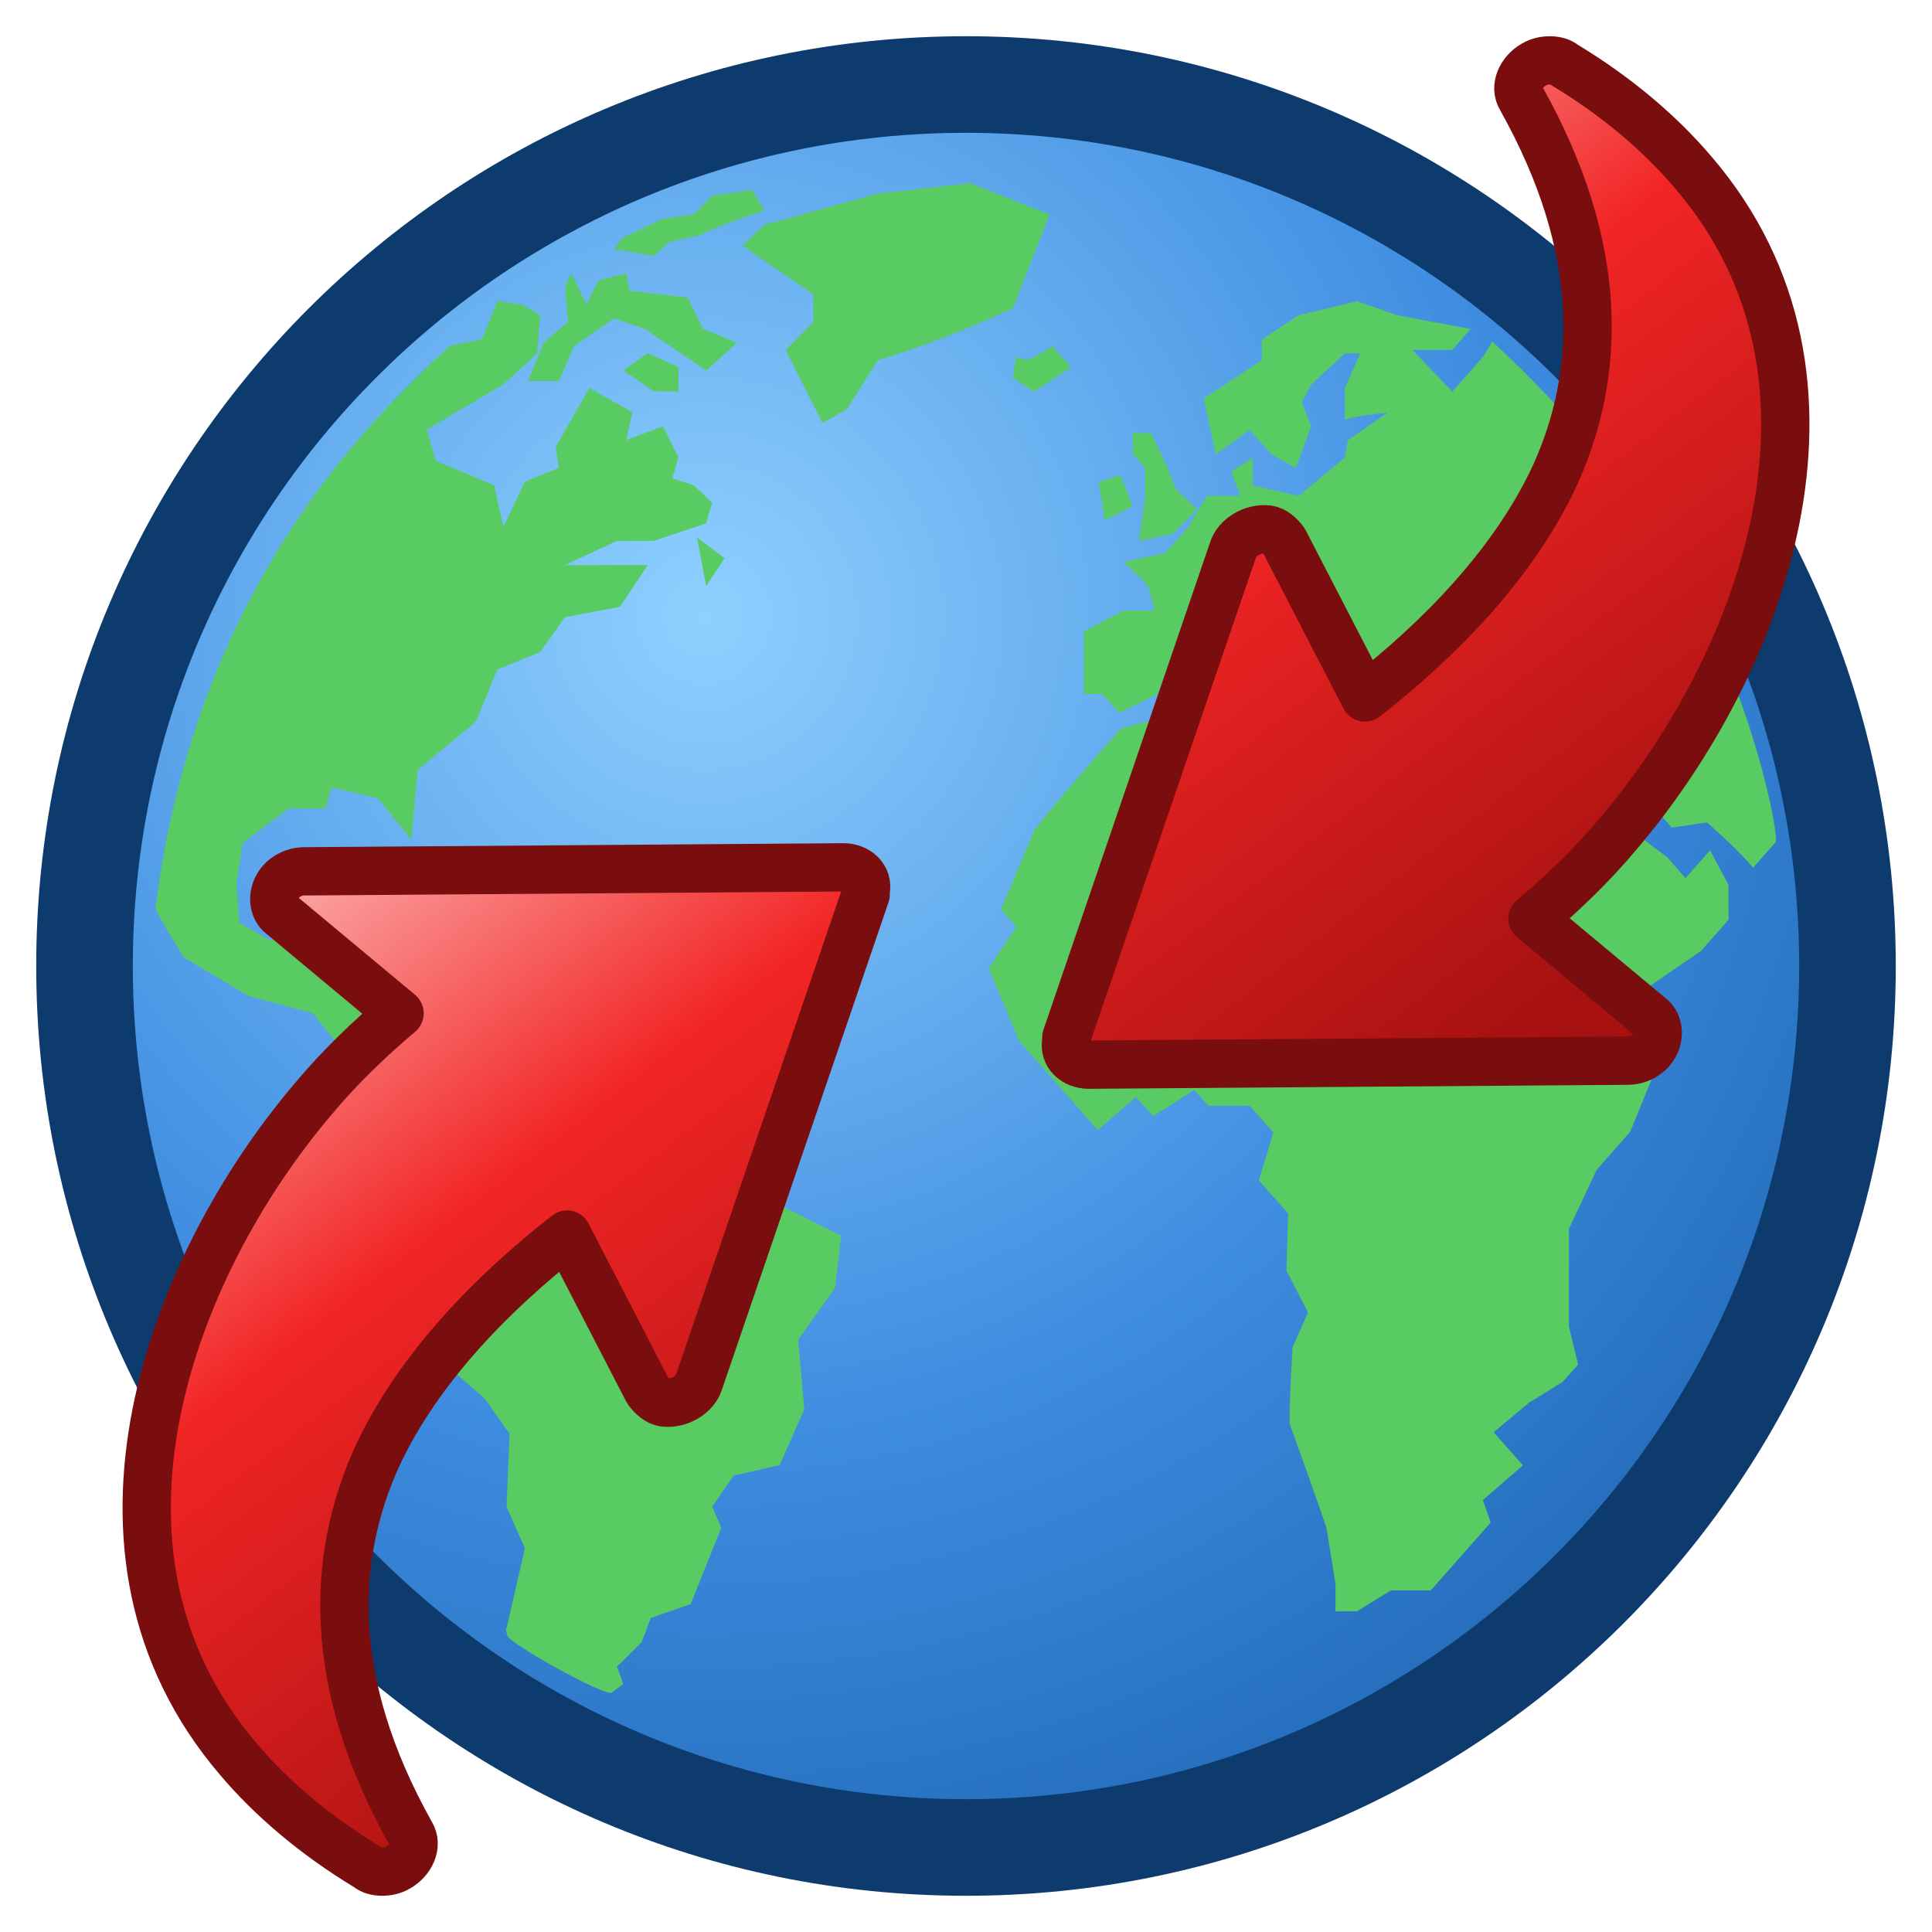
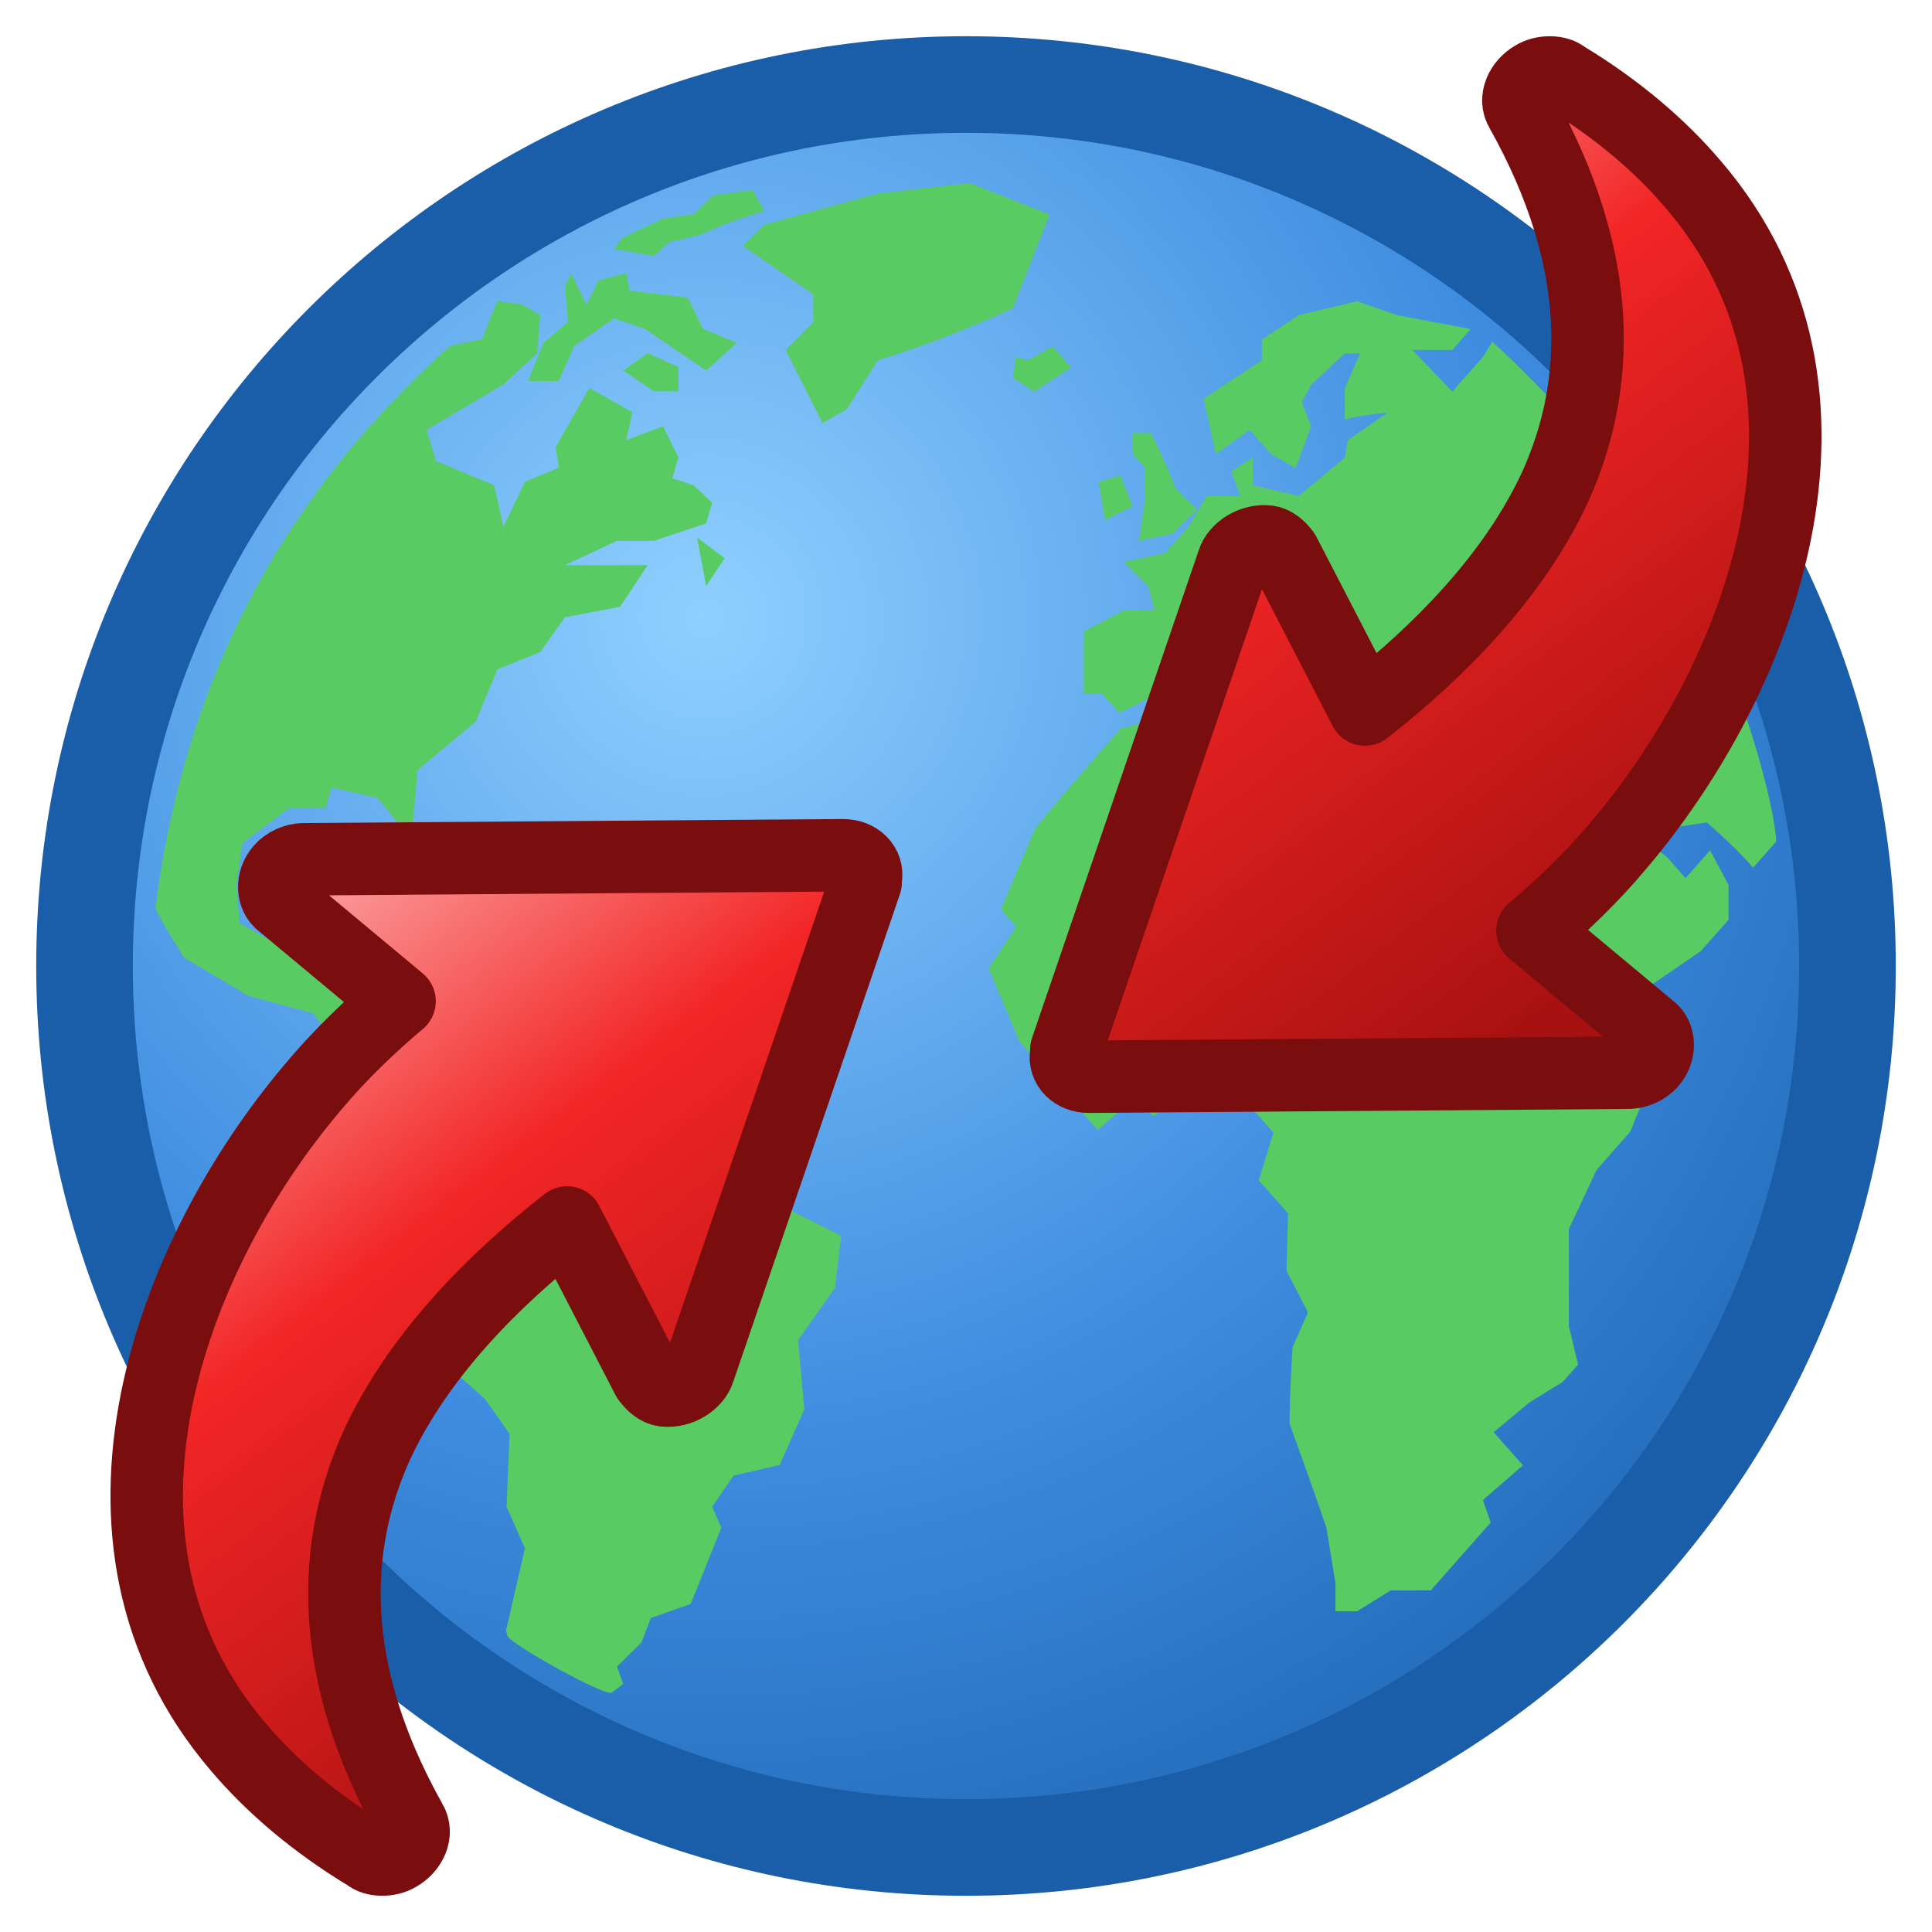
<svg xmlns="http://www.w3.org/2000/svg" viewBox="0 0 16 16">
  <defs>
    <radialGradient id="sea" cx="0.35" cy="0.3" r="0.95">
      <stop offset="0" stop-color="#8fd0ff" />
      <stop offset="0.5" stop-color="#3e8ce0" />
      <stop offset="1" stop-color="#1156a0" />
    </radialGradient>
    <linearGradient id="arr_base" x1="0" y1="0" x2="0.55" y2="1">
      <stop offset="0" stop-color="#ffc9c9" />
      <stop offset="0.45" stop-color="#f22525" />
      <stop offset="1" stop-color="#a81111" />
    </linearGradient>
  </defs>
-   <circle cx="8" cy="8" r="7.3" fill="url(#sea)" stroke="#0d3b6e" stroke-width="0.8" />
+   <circle cx="8" cy="8" r="7.3" fill="url(#sea)" stroke="#1a5da8" stroke-width="0.8" />
  <path d="M 9.483 4.133 L 9.432 4.479 L 9.711 4.421 L 9.915 4.22 L 9.737 4.047 C 9.677 3.888 9.608 3.74 9.533 3.587 L 9.381 3.587 L 9.381 3.759 L 9.483 3.875 L 9.483 4.133 M 5.72 9.601 L 5.517 9.198 L 5.135 9.112 L 4.932 8.565 L 4.424 8.622 L 3.992 8.306 L 3.534 8.709 L 3.534 8.772 C 3.395 8.732 3.225 8.727 3.102 8.651 L 3.0 8.364 L 3.0 8.047 L 2.695 8.076 C 2.72 7.874 2.746 7.673 2.771 7.471 L 2.593 7.471 L 2.415 7.702 L 2.237 7.788 L 1.983 7.644 L 1.958 7.328 L 2.008 6.982 L 2.39 6.695 L 2.695 6.695 L 2.746 6.522 L 3.127 6.608 L 3.407 6.954 L 3.458 6.378 L 3.941 5.975 L 4.119 5.544 L 4.474 5.4 L 4.678 5.112 L 5.135 5.025 L 5.364 4.68 L 4.678 4.68 L 5.11 4.479 L 5.415 4.479 L 5.847 4.335 L 5.898 4.163 L 5.745 4.019 L 5.568 3.961 L 5.618 3.788 L 5.491 3.53 L 5.186 3.644 L 5.237 3.414 L 4.881 3.213 L 4.602 3.702 L 4.627 3.874 L 4.347 3.99 L 4.169 4.364 L 4.093 4.019 L 3.61 3.817 L 3.534 3.558 L 4.169 3.184 L 4.449 2.925 L 4.474 2.609 L 4.322 2.522 L 4.119 2.493 L 3.992 2.81 C 3.992 2.81 3.779 2.852 3.724 2.865 C 3.026 3.508 1.616 4.897 1.288 7.519 C 1.301 7.579 1.526 7.932 1.526 7.932 L 2.059 8.248 L 2.593 8.392 L 2.822 8.68 L 3.178 8.939 L 3.381 8.91 L 3.534 8.979 L 3.534 9.025 L 3.33 9.572 L 3.178 9.802 L 3.229 9.918 L 3.102 10.349 L 3.559 11.183 L 4.017 11.586 L 4.22 11.874 L 4.195 12.478 L 4.347 12.823 L 4.195 13.485 C 4.195 13.485 4.183 13.481 4.202 13.547 C 4.222 13.614 5.017 14.055 5.067 14.017 C 5.118 13.979 5.161 13.946 5.161 13.946 L 5.11 13.802 L 5.313 13.601 L 5.39 13.399 L 5.72 13.284 L 5.974 12.651 L 5.898 12.478 L 6.076 12.22 L 6.457 12.133 L 6.661 11.672 L 6.61 11.097 L 6.915 10.666 L 6.966 10.234 C 6.548 10.027 6.134 9.814 5.72 9.601 M 5.161 3.069 L 5.415 3.241 L 5.619 3.241 L 5.619 3.04 L 5.364 2.925 L 5.161 3.069" fill="#58cc63" />
  <path d="M 14.709 6.97 C 14.709 7.062 14.709 6.97 14.709 6.97 L 14.518 7.186 C 14.401 7.048 14.27 6.932 14.137 6.811 L 13.845 6.854 L 13.578 6.552 L 13.578 6.926 L 13.806 7.099 L 13.959 7.272 L 14.162 7.042 C 14.213 7.138 14.264 7.234 14.315 7.329 L 14.315 7.617 L 14.086 7.876 L 13.666 8.164 L 13.349 8.481 L 13.145 8.25 L 13.247 7.991 L 13.044 7.761 L 12.7 7.027 L 12.408 6.697 L 12.332 6.783 L 12.446 7.2 L 12.662 7.445 C 12.785 7.8 12.907 8.141 13.069 8.481 C 13.32 8.481 13.557 8.454 13.806 8.423 L 13.806 8.624 L 13.501 9.372 L 13.222 9.689 L 12.993 10.178 L 12.993 10.984 L 13.069 11.301 L 12.942 11.444 L 12.662 11.617 L 12.37 11.861 L 12.612 12.135 L 12.281 12.423 L 12.345 12.609 L 11.849 13.171 L 11.518 13.171 L 11.239 13.344 L 11.06 13.344 L 11.06 13.114 L 10.985 12.652 C 10.886 12.363 10.784 12.077 10.68 11.79 C 10.68 11.578 10.692 11.368 10.705 11.157 L 10.832 10.869 L 10.654 10.523 L 10.667 10.049 L 10.425 9.775 L 10.546 9.38 L 10.349 9.157 L 10.006 9.157 L 9.891 9.027 L 9.548 9.243 L 9.408 9.085 L 9.091 9.358 C 8.875 9.113 8.658 8.869 8.442 8.624 L 8.188 8.02 L 8.417 7.675 L 8.29 7.531 L 8.569 6.869 C 8.799 6.583 9.039 6.309 9.281 6.034 L 9.713 5.919 L 10.196 5.862 L 10.527 5.948 L 10.997 6.423 L 11.163 6.236 L 11.391 6.207 L 11.823 6.351 L 12.154 6.351 L 12.383 6.149 L 12.485 6.006 L 12.255 5.862 L 11.874 5.833 C 11.768 5.686 11.67 5.532 11.544 5.402 L 11.417 5.459 L 11.366 5.833 L 11.137 5.574 L 11.086 5.286 L 10.832 5.085 L 10.73 5.085 L 10.985 5.373 L 10.883 5.632 L 10.68 5.689 L 10.807 5.43 L 10.577 5.316 L 10.375 5.085 L 9.993 5.171 L 9.942 5.286 L 9.713 5.43 L 9.586 5.747 L 9.269 5.905 L 9.129 5.747 L 8.976 5.747 L 8.976 5.229 L 9.307 5.056 L 9.561 5.056 L 9.51 4.855 L 9.307 4.653 L 9.65 4.581 L 9.84 4.366 L 9.993 4.107 L 10.273 4.107 L 10.196 3.905 L 10.375 3.79 L 10.375 4.02 L 10.756 4.107 L 11.137 3.79 L 11.162 3.646 L 11.493 3.416 C 11.373 3.431 11.254 3.442 11.137 3.474 L 11.137 3.215 L 11.264 2.927 L 11.137 2.927 L 10.858 3.186 L 10.781 3.33 L 10.858 3.531 L 10.73 3.876 L 10.527 3.761 L 10.349 3.56 L 10.069 3.761 L 9.968 3.301 L 10.45 2.984 L 10.45 2.812 L 10.756 2.61 L 11.239 2.495 L 11.569 2.61 L 12.179 2.725 L 12.027 2.898 L 11.696 2.898 L 12.027 3.243 L 12.281 2.956 L 12.358 2.829 C 12.358 2.829 13.333 3.703 13.89 4.658 C 14.447 5.614 14.709 6.741 14.709 6.97 Z M 8.413 2.956 L 8.388 3.128 L 8.566 3.243 L 8.871 3.042 L 8.718 2.869 L 8.515 2.984 L 8.413 2.956 M 8.693 1.776 L 8.032 1.517 L 7.269 1.603 L 6.329 1.862 L 6.151 2.035 L 6.735 2.438 L 6.735 2.668 L 6.506 2.898 L 6.812 3.503 L 7.015 3.387 L 7.269 2.984 C 7.662 2.863 8.014 2.725 8.388 2.553 L 8.693 1.776 M 9.379 4.193 L 9.278 3.934 L 9.099 3.992 L 9.151 4.308 L 9.379 4.193" fill="#58cc63" />
  <path d="M 4.501 2.839 L 4.374 3.155 L 4.628 3.155 L 4.755 2.867 C 4.865 2.79 4.974 2.712 5.086 2.637 L 5.34 2.724 C 5.509 2.839 5.679 2.954 5.848 3.069 L 6.103 2.839 L 5.823 2.724 L 5.696 2.465 L 5.213 2.407 L 5.187 2.263 L 4.958 2.321 L 4.857 2.522 L 4.73 2.263 L 4.679 2.378 L 4.704 2.666 L 4.501 2.839 M 5.416 2.119 L 5.543 2.004 L 5.797 1.947 C 5.972 1.862 6.146 1.805 6.331 1.745 L 6.23 1.573 L 5.902 1.62 L 5.746 1.774 L 5.491 1.811 L 5.264 1.918 L 5.153 1.971 L 5.086 2.062 L 5.416 2.119 M 5.848 4.853 L 6.001 4.623 L 5.772 4.45 L 5.848 4.853" fill="#58cc63" />
-   <path d="M 4.696 10.224 L 5.364 11.516 C 5.4 11.565 5.447 11.608 5.5 11.615 C 5.629 11.63 5.759 11.546 5.789 11.445 L 7.169 7.408 L 7.169 7.378 C 7.194 7.267 7.099 7.182 6.982 7.183 L 2.535 7.216 C 2.468 7.213 2.4 7.234 2.344 7.284 C 2.252 7.37 2.252 7.503 2.319 7.567 L 3.309 8.392 C 3.071 8.592 2.817 8.833 2.592 9.103 C 2.001 9.8 1.487 10.73 1.294 11.705 C 1.102 12.68 1.234 13.705 1.977 14.572 C 2.246 14.889 2.605 15.198 3.048 15.465 C 3.095 15.508 3.218 15.515 3.298 15.465 C 3.403 15.405 3.46 15.28 3.403 15.187 C 2.7 13.933 2.744 12.898 3.123 12.063 C 3.466 11.324 4.091 10.697 4.696 10.224 Z" fill="url(#arr_base)" stroke="#7a0d0d" stroke-width="0.4" stroke-linejoin="round" />
-   <path d="M 11.304 5.776 L 10.636 4.484 C 10.6 4.435 10.553 4.392 10.5 4.385 C 10.371 4.37 10.241 4.454 10.211 4.555 L 8.831 8.592 L 8.831 8.622 C 8.806 8.733 8.901 8.818 9.018 8.817 L 13.465 8.784 C 13.532 8.787 13.6 8.766 13.656 8.716 C 13.748 8.63 13.748 8.497 13.681 8.433 L 12.691 7.608 C 12.929 7.408 13.183 7.167 13.408 6.897 C 13.999 6.2 14.513 5.27 14.706 4.295 C 14.898 3.32 14.766 2.295 14.023 1.428 C 13.754 1.111 13.395 0.802 12.952 0.535 C 12.905 0.492 12.782 0.485 12.702 0.535 C 12.597 0.595 12.54 0.72 12.597 0.813 C 13.3 2.067 13.256 3.102 12.877 3.937 C 12.534 4.676 11.909 5.303 11.304 5.776 Z" fill="url(#arr_base)" stroke="#7a0d0d" stroke-width="0.4" stroke-linejoin="round" />
+   <path d="M 4.696 10.124 L 5.364 11.416 C 5.4 11.465 5.447 11.508 5.5 11.515 C 5.629 11.53 5.759 11.446 5.789 11.345 L 7.169 7.308 L 7.169 7.278 C 7.194 7.167 7.099 7.082 6.982 7.083 L 2.535 7.116 C 2.468 7.113 2.4 7.134 2.344 7.184 C 2.252 7.27 2.252 7.403 2.319 7.467 L 3.309 8.292 C 3.071 8.492 2.817 8.733 2.592 9.003 C 2.001 9.7 1.487 10.63 1.294 11.605 C 1.102 12.58 1.234 13.605 1.977 14.472 C 2.246 14.789 2.605 15.098 3.048 15.365 C 3.095 15.408 3.218 15.415 3.298 15.365 C 3.403 15.305 3.46 15.18 3.403 15.087 C 2.7 13.833 2.744 12.798 3.123 11.963 C 3.466 11.224 4.091 10.597 4.696 10.124 Z" fill="url(#arr_base)" stroke="#7a0d0d" stroke-width="0.6" stroke-linejoin="round" />
+   <path d="M 11.304 5.876 L 10.636 4.584 C 10.6 4.535 10.553 4.492 10.5 4.485 C 10.371 4.47 10.241 4.554 10.211 4.655 L 8.831 8.692 L 8.831 8.722 C 8.806 8.833 8.901 8.918 9.018 8.917 L 13.465 8.884 C 13.532 8.887 13.6 8.866 13.656 8.816 C 13.748 8.73 13.748 8.597 13.681 8.533 L 12.691 7.708 C 12.929 7.508 13.183 7.267 13.408 6.997 C 13.999 6.3 14.513 5.37 14.706 4.395 C 14.898 3.42 14.766 2.395 14.023 1.528 C 13.754 1.211 13.395 0.902 12.952 0.635 C 12.905 0.592 12.782 0.585 12.702 0.635 C 12.597 0.695 12.54 0.82 12.597 0.913 C 13.3 2.167 13.256 3.202 12.877 4.037 C 12.534 4.776 11.909 5.403 11.304 5.876 Z" fill="url(#arr_base)" stroke="#7a0d0d" stroke-width="0.6" stroke-linejoin="round" />
</svg>
